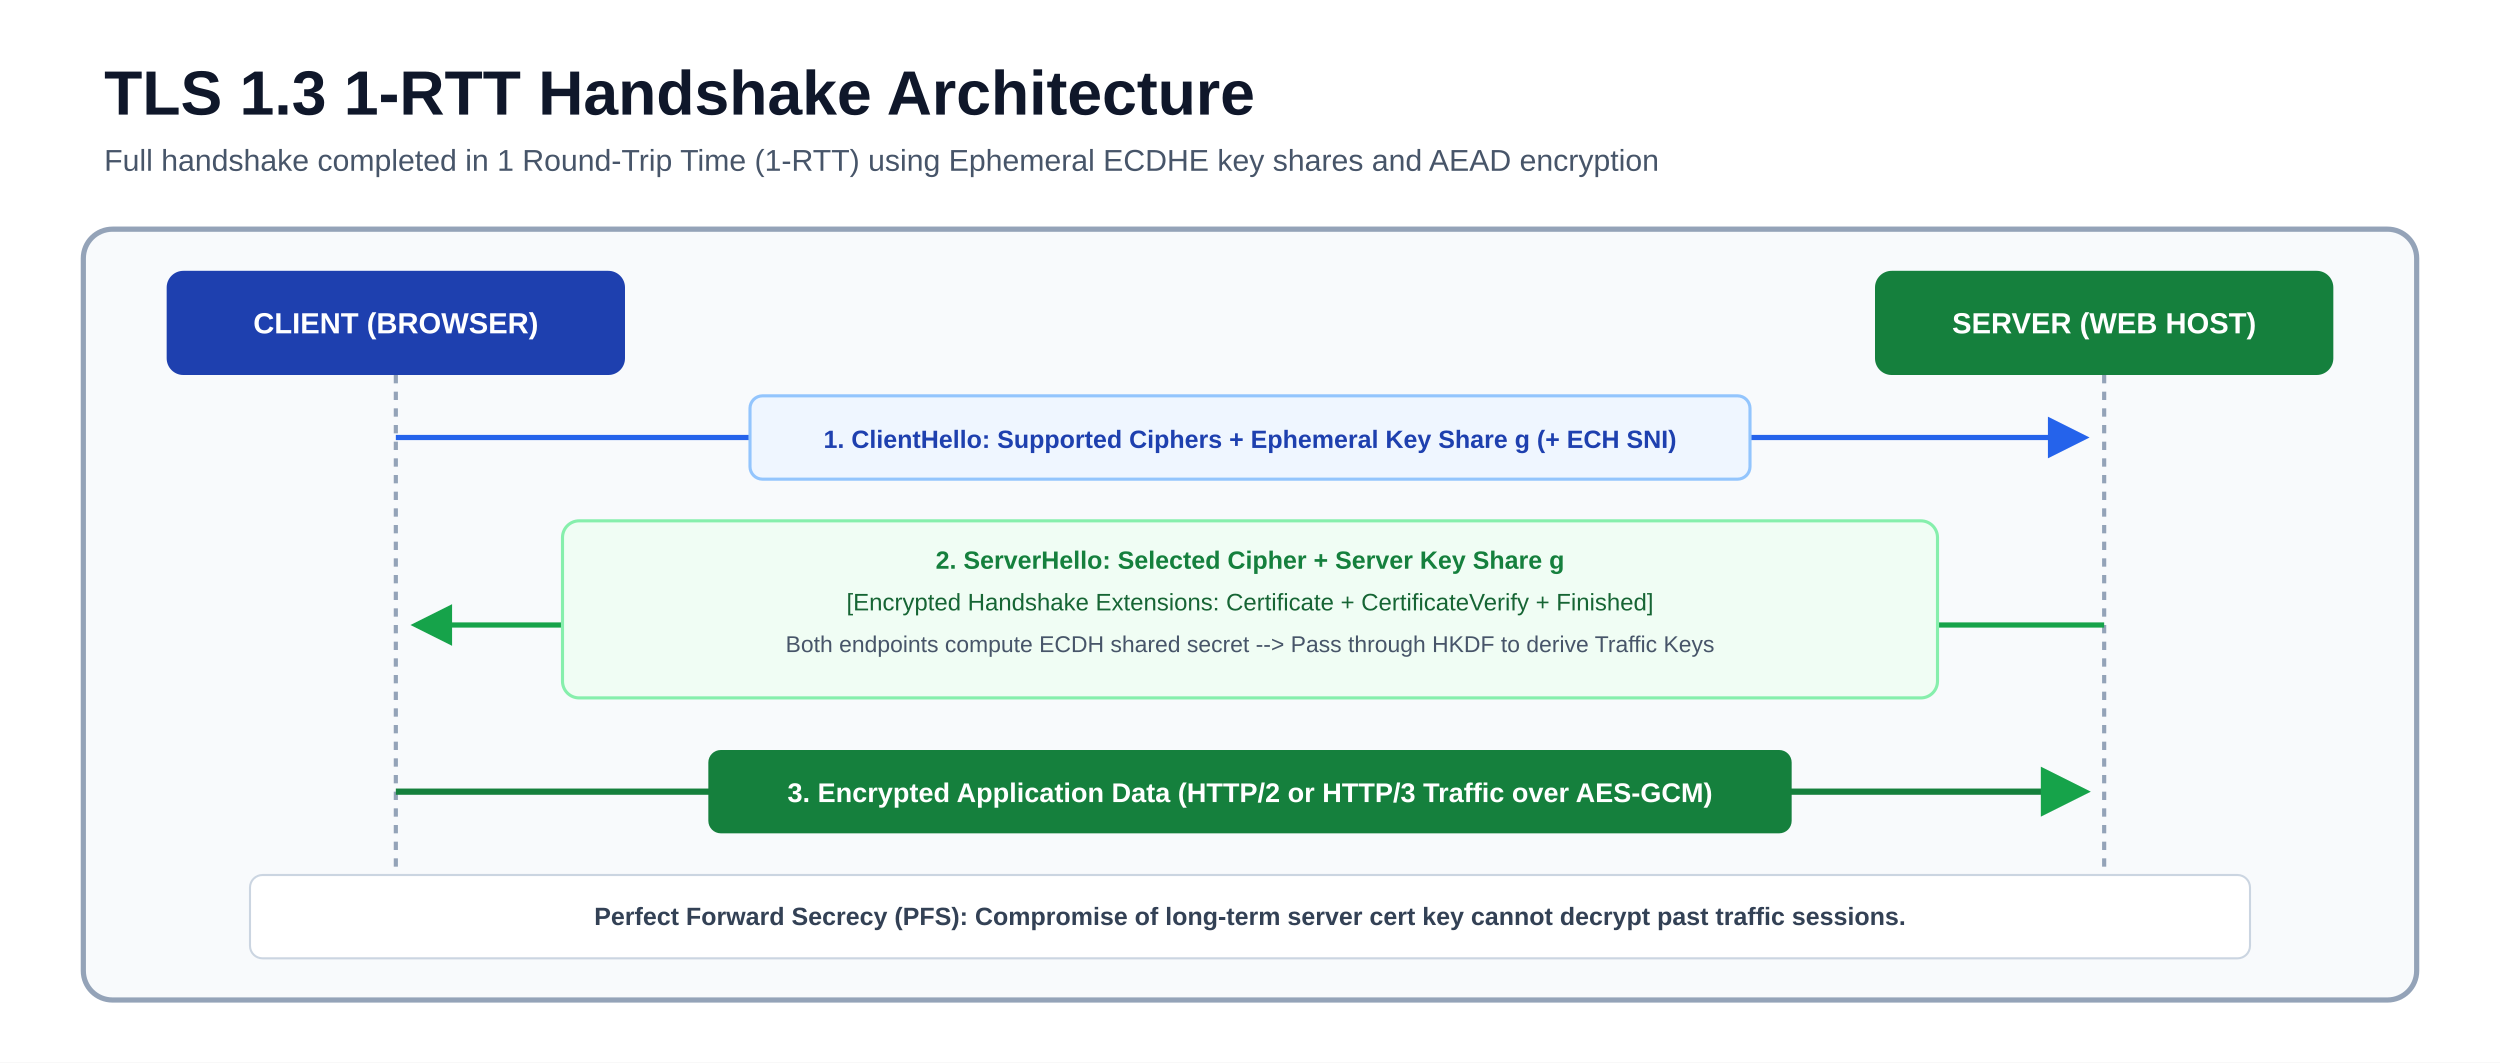
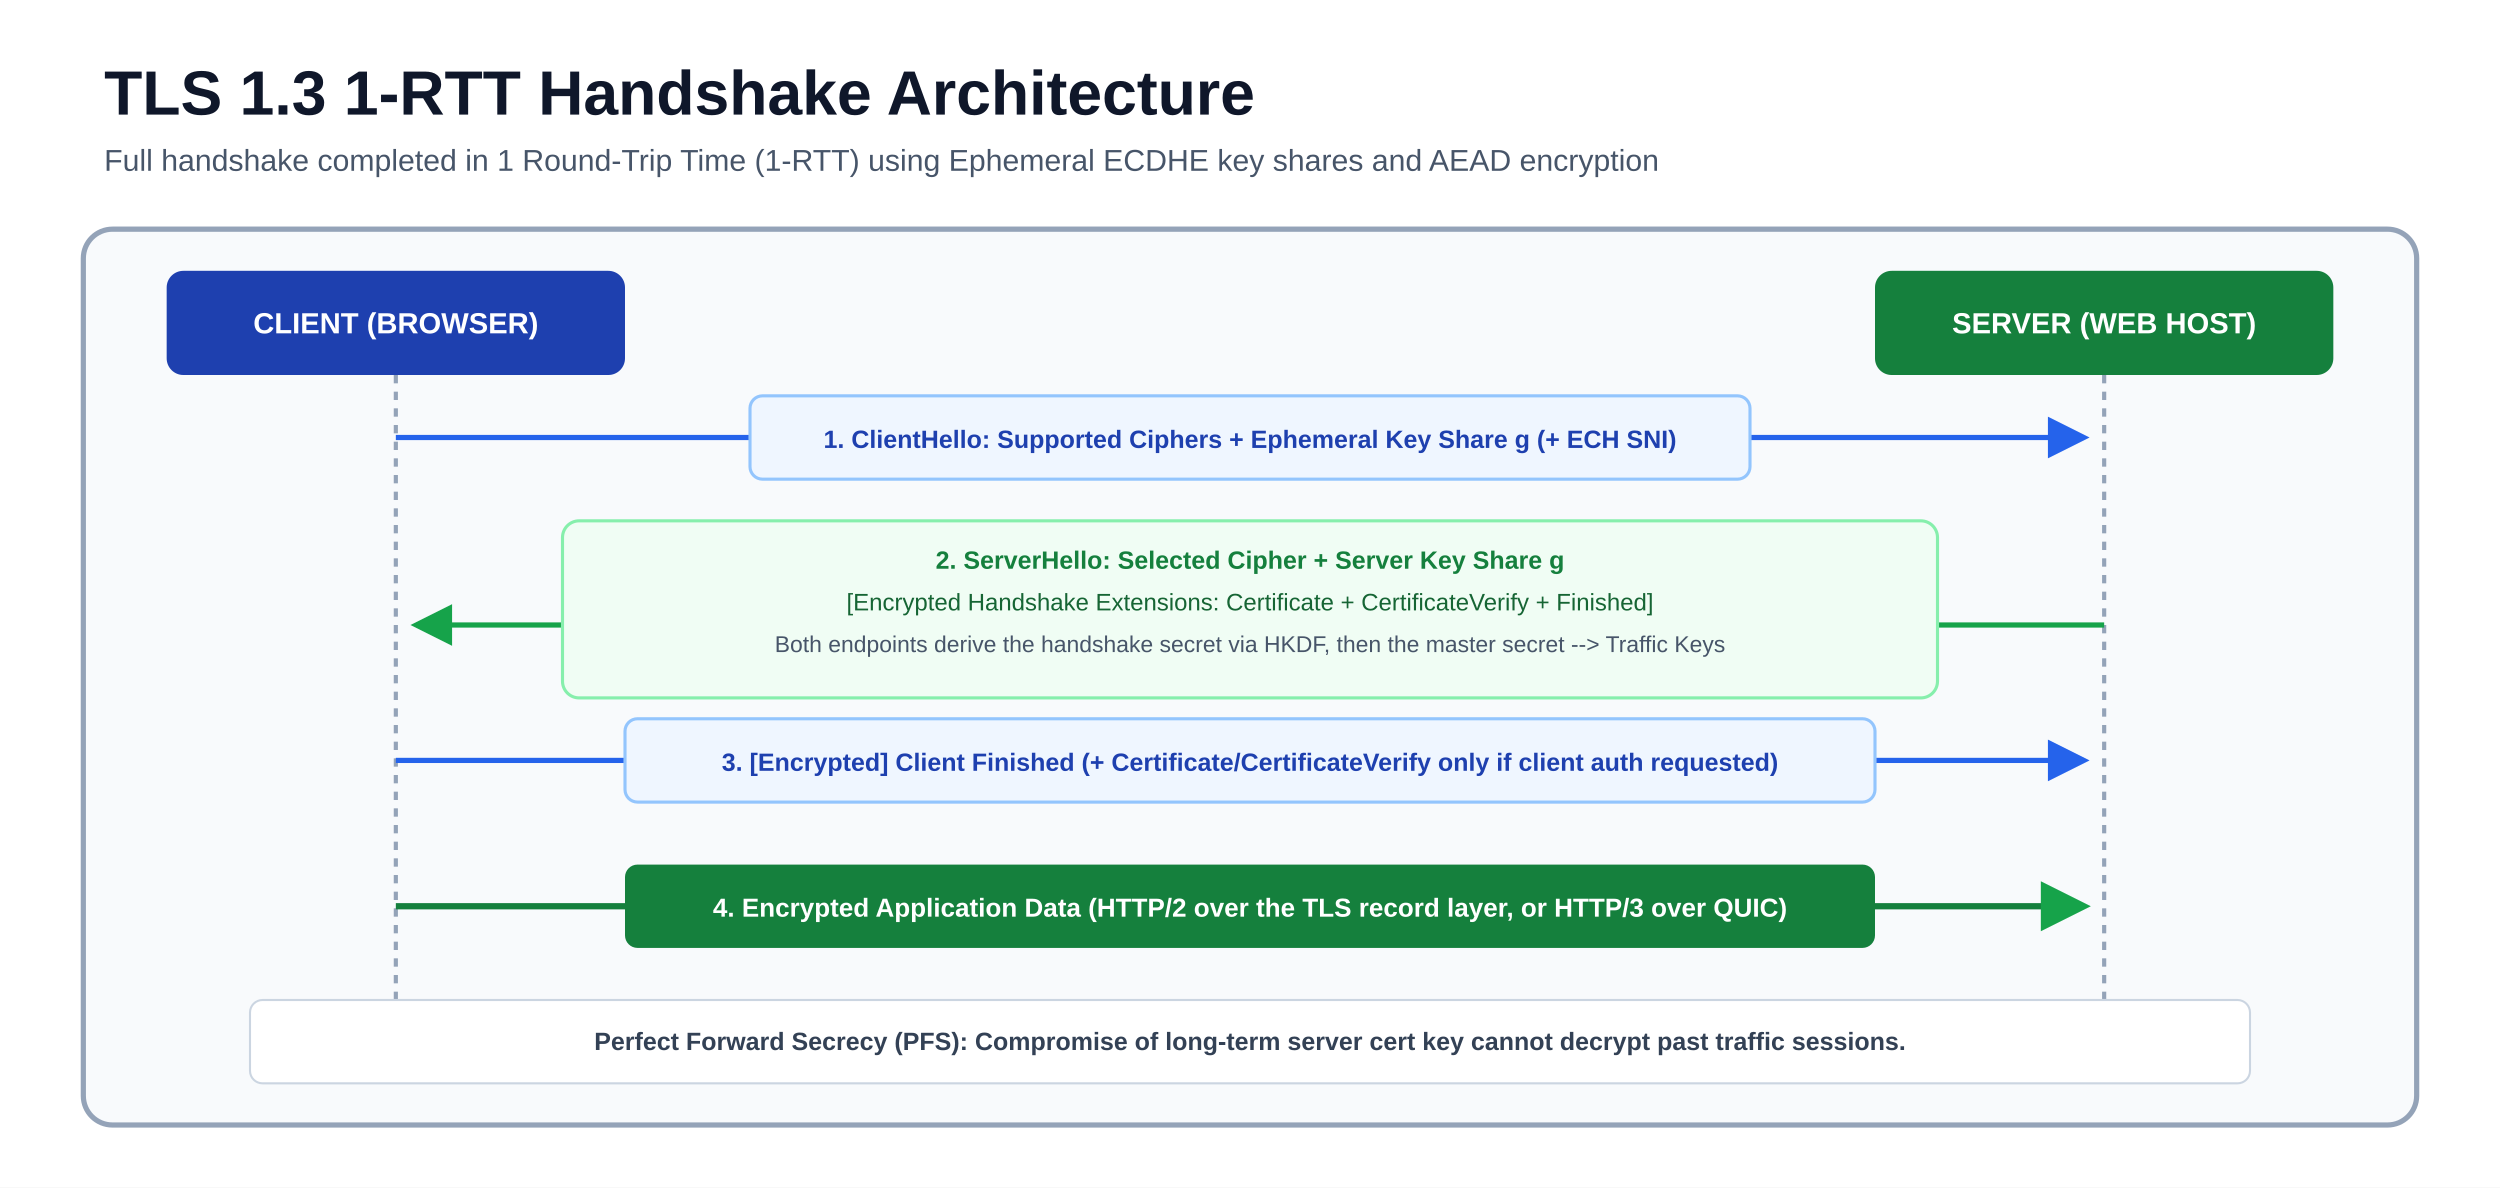
- <svg xmlns="http://www.w3.org/2000/svg" viewBox="0 0 1200 510" font-family="-apple-system, BlinkMacSystemFont, 'Segoe UI', Arial, sans-serif">
-   <rect width="1200" height="510" fill="#ffffff" />
+ <svg xmlns="http://www.w3.org/2000/svg" viewBox="0 0 1200 570" font-family="-apple-system, BlinkMacSystemFont, 'Segoe UI', Arial, sans-serif">
+   <rect width="1200" height="570" fill="#ffffff" />
  <defs>
    <marker id="arrow-blue" viewBox="0 0 10 10" refX="8.5" refY="5" markerWidth="8" markerHeight="8" orient="auto">
      <path d="M0 0 L10 5 L0 10Z" fill="#2563eb" />
    </marker>
    <marker id="arrow-green" viewBox="0 0 10 10" refX="8.5" refY="5" markerWidth="8" markerHeight="8" orient="auto">
      <path d="M0 0 L10 5 L0 10Z" fill="#16a34a" />
    </marker>
  </defs>
  <text x="50" y="55" font-size="30" font-weight="850" fill="#0f172a">TLS 1.3 1-RTT Handshake Architecture</text>
  <text x="50" y="82" font-size="14.5" fill="#475569">Full handshake completed in 1 Round-Trip Time (1-RTT) using Ephemeral ECDHE key shares and AEAD encryption</text>
-   <rect x="40" y="110" width="1120" height="370" rx="14" fill="#f8fafc" stroke="#94a3b8" stroke-width="2.5" />
+   <rect x="40" y="110" width="1120" height="430" rx="14" fill="#f8fafc" stroke="#94a3b8" stroke-width="2.5" />
  <rect x="80" y="130" width="220" height="50" rx="8" fill="#1e40af" />
  <text x="190" y="160" font-size="14" font-weight="800" fill="#ffffff" text-anchor="middle">CLIENT (BROWSER)</text>
-   <line x1="190" y1="180" x2="190" y2="450" stroke="#94a3b8" stroke-width="2" stroke-dasharray="4,4" />
+   <line x1="190" y1="180" x2="190" y2="510" stroke="#94a3b8" stroke-width="2" stroke-dasharray="4,4" />
  <rect x="900" y="130" width="220" height="50" rx="8" fill="#15803d" />
  <text x="1010" y="160" font-size="14" font-weight="800" fill="#ffffff" text-anchor="middle">SERVER (WEB HOST)</text>
-   <line x1="1010" y1="180" x2="1010" y2="450" stroke="#94a3b8" stroke-width="2" stroke-dasharray="4,4" />
+   <line x1="1010" y1="180" x2="1010" y2="510" stroke="#94a3b8" stroke-width="2" stroke-dasharray="4,4" />
  <path d="M 190 210 L 1000 210" fill="none" stroke="#2563eb" stroke-width="2.5" marker-end="url(#arrow-blue)" />
  <rect x="360" y="190" width="480" height="40" rx="6" fill="#eff6ff" stroke="#93c5fd" stroke-width="1.5" />
  <text x="600" y="215" font-size="12" font-weight="800" fill="#1e40af" text-anchor="middle">1. ClientHello: Supported Ciphers + Ephemeral Key Share g<sup>x</sup> (+ ECH SNI)</text>
  <path d="M 1010 300 L 200 300" fill="none" stroke="#16a34a" stroke-width="2.5" marker-end="url(#arrow-green)" />
  <rect x="270" y="250" width="660" height="85" rx="8" fill="#f0fdf4" stroke="#86efac" stroke-width="1.5" />
  <text x="600" y="273" font-size="12" font-weight="800" fill="#15803d" text-anchor="middle">2. ServerHello: Selected Cipher + Server Key Share g<sup>y</sup>
  </text>
  <text x="600" y="293" font-size="11.5" fill="#166534" text-anchor="middle">[Encrypted Handshake Extensions: Certificate + CertificateVerify + Finished]</text>
-   <text x="600" y="313" font-size="11" fill="#475569" text-anchor="middle">Both endpoints compute ECDH shared secret --&gt; Pass through HKDF to derive Traffic Keys</text>
-   <path d="M 190 380 L 1000 380" fill="none" stroke="#15803d" stroke-width="3" marker-end="url(#arrow-green)" />
-   <rect x="340" y="360" width="520" height="40" rx="6" fill="#15803d" />
-   <text x="600" y="385" font-size="13" font-weight="800" fill="#ffffff" text-anchor="middle">3. Encrypted Application Data (HTTP/2 or HTTP/3 Traffic over AES-GCM)</text>
-   <rect x="120" y="420" width="960" height="40" rx="6" fill="#ffffff" stroke="#cbd5e1" stroke-width="1" />
-   <text x="600" y="444" font-size="12" font-weight="700" fill="#334155" text-anchor="middle">Perfect Forward Secrecy (PFS): Compromise of long-term server cert key cannot decrypt past traffic sessions.</text>
+   <text x="600" y="313" font-size="11" fill="#475569" text-anchor="middle">Both endpoints derive the handshake secret via HKDF, then the master secret --&gt; Traffic Keys</text>
+   <path d="M 190 365 L 1000 365" fill="none" stroke="#2563eb" stroke-width="2.5" marker-end="url(#arrow-blue)" />
+   <rect x="300" y="345" width="600" height="40" rx="6" fill="#eff6ff" stroke="#93c5fd" stroke-width="1.5" />
+   <text x="600" y="370" font-size="12" font-weight="800" fill="#1e40af" text-anchor="middle">3. [Encrypted] Client Finished (+ Certificate/CertificateVerify only if client auth requested)</text>
+   <path d="M 190 435 L 1000 435" fill="none" stroke="#15803d" stroke-width="3" marker-end="url(#arrow-green)" />
+   <rect x="300" y="415" width="600" height="40" rx="6" fill="#15803d" />
+   <text x="600" y="440" font-size="12.5" font-weight="800" fill="#ffffff" text-anchor="middle">4. Encrypted Application Data (HTTP/2 over the TLS record layer, or HTTP/3 over QUIC)</text>
+   <rect x="120" y="480" width="960" height="40" rx="6" fill="#ffffff" stroke="#cbd5e1" stroke-width="1" />
+   <text x="600" y="504" font-size="12" font-weight="700" fill="#334155" text-anchor="middle">Perfect Forward Secrecy (PFS): Compromise of long-term server cert key cannot decrypt past traffic sessions.</text>
</svg>
